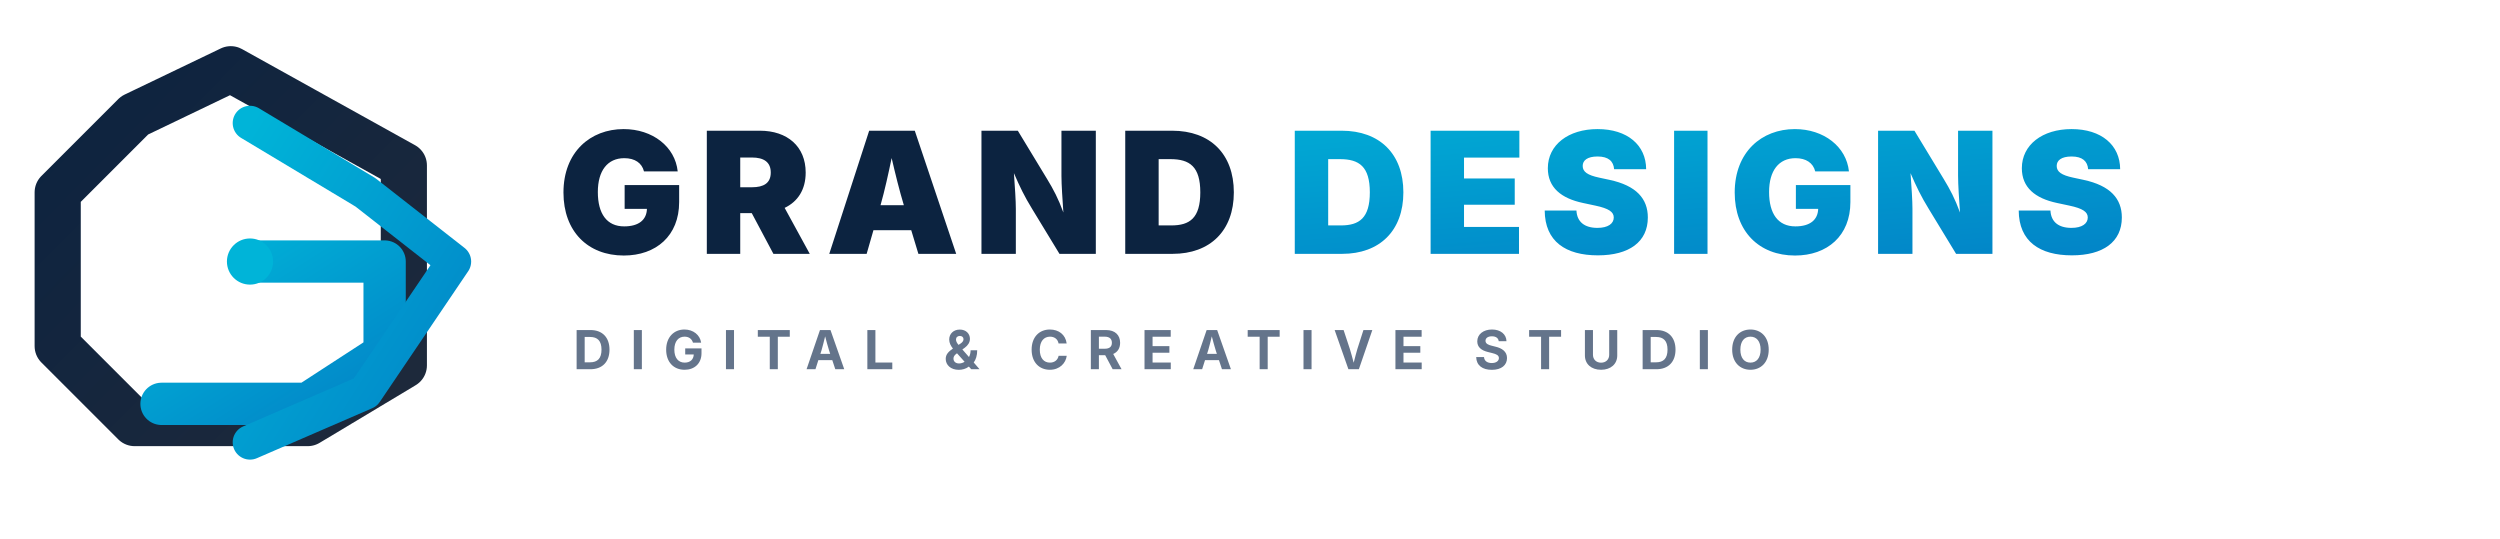
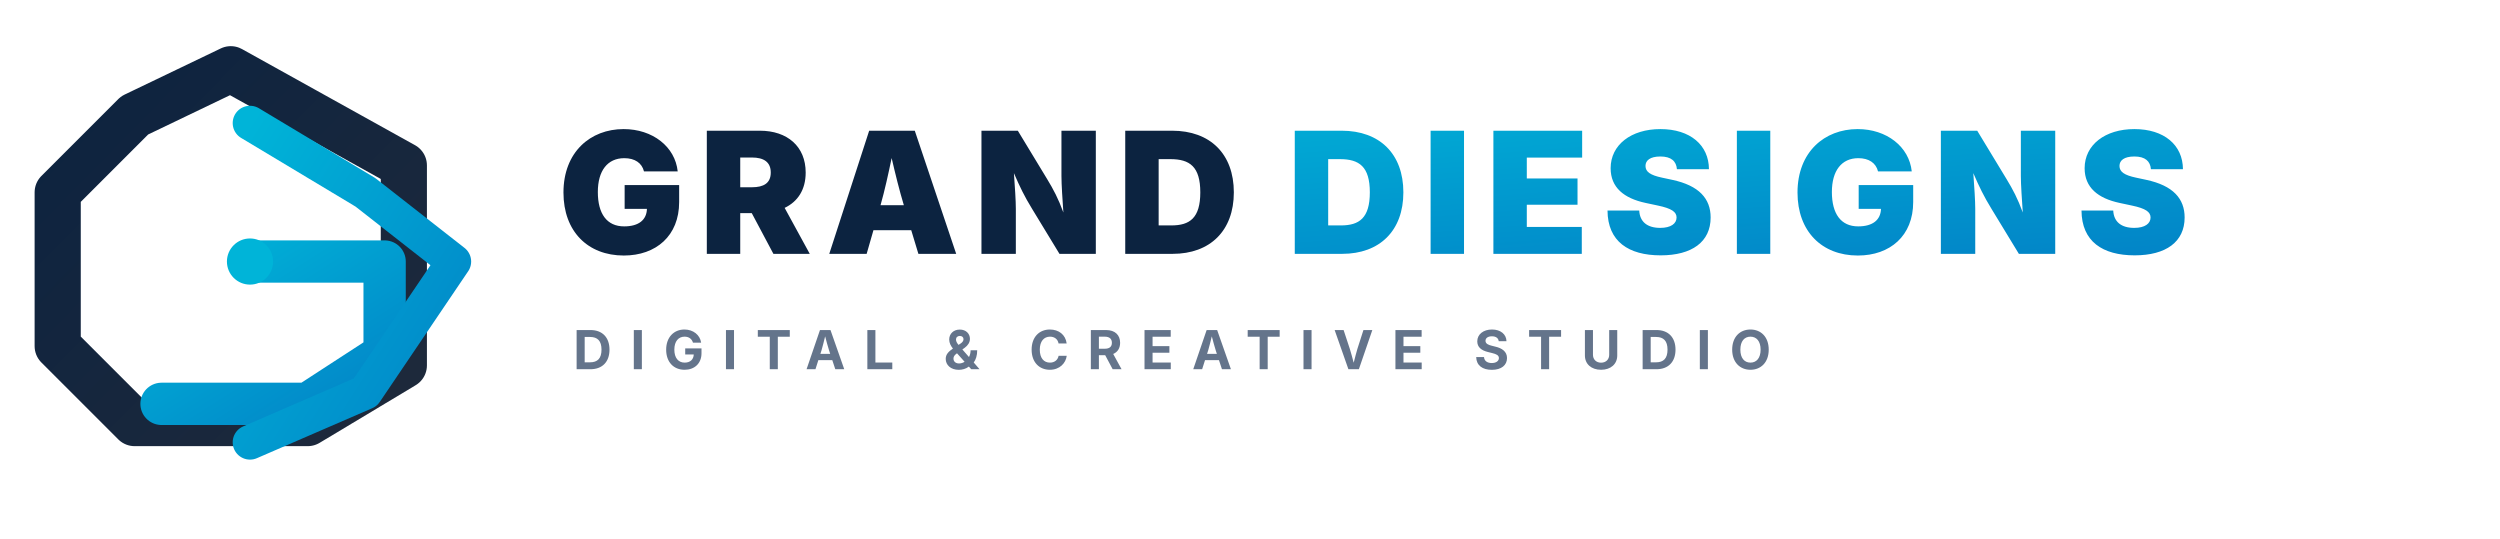
<svg xmlns="http://www.w3.org/2000/svg" viewBox="0 0 650 140" width="100%" height="100%" fill="none">
  <defs>
    <linearGradient id="gdLightCyanGrad" x1="0%" y1="0%" x2="100%" y2="100%">
      <stop offset="0%" stop-color="#00b4d8" />
      <stop offset="100%" stop-color="#0284c7" />
    </linearGradient>
    <linearGradient id="gdDeepNavyGrad" x1="0%" y1="0%" x2="100%" y2="100%">
      <stop offset="0%" stop-color="#0c2340" />
      <stop offset="100%" stop-color="#1e293b" />
    </linearGradient>
  </defs>
  <g transform="translate(10, 10)">
    <path d="M50 8 L95 33 L95 85 L70 100 L25 100 L5 80 L5 40 L25 20 L50 8 Z" fill="none" stroke="url(#gdDeepNavyGrad)" stroke-width="12" stroke-linejoin="round" stroke-linecap="round" />
    <path d="M55 58 L90 58 L90 82 L70 95 L32 95" fill="none" stroke="url(#gdLightCyanGrad)" stroke-width="11" stroke-linejoin="round" stroke-linecap="round" />
    <path d="M55 22 L85 40 L108 58 L85 92 L55 105" fill="none" stroke="url(#gdLightCyanGrad)" stroke-width="9" stroke-linejoin="round" stroke-linecap="round" />
    <circle cx="55" cy="58" r="6" fill="#00b4d8" />
  </g>
  <g transform="translate(145, 0)">
    <text x="0" y="66" font-family="'Plus Jakarta Sans', 'Inter', -apple-system, sans-serif" font-size="44" font-weight="900" letter-spacing="0.08em" fill="#0c2340">
-       GRAND <tspan fill="url(#gdLightCyanGrad)">DESIGNS</tspan>
+       GRAND <tspan fill="url(#gdLightCyanGrad)">DIESIGNS</tspan>
    </text>
    <text x="4" y="96" font-family="'Plus Jakarta Sans', 'Inter', -apple-system, sans-serif" font-size="14" font-weight="700" letter-spacing="0.34em" fill="#64748b">
      DIGITAL &amp; CREATIVE STUDIO
    </text>
  </g>
</svg>
